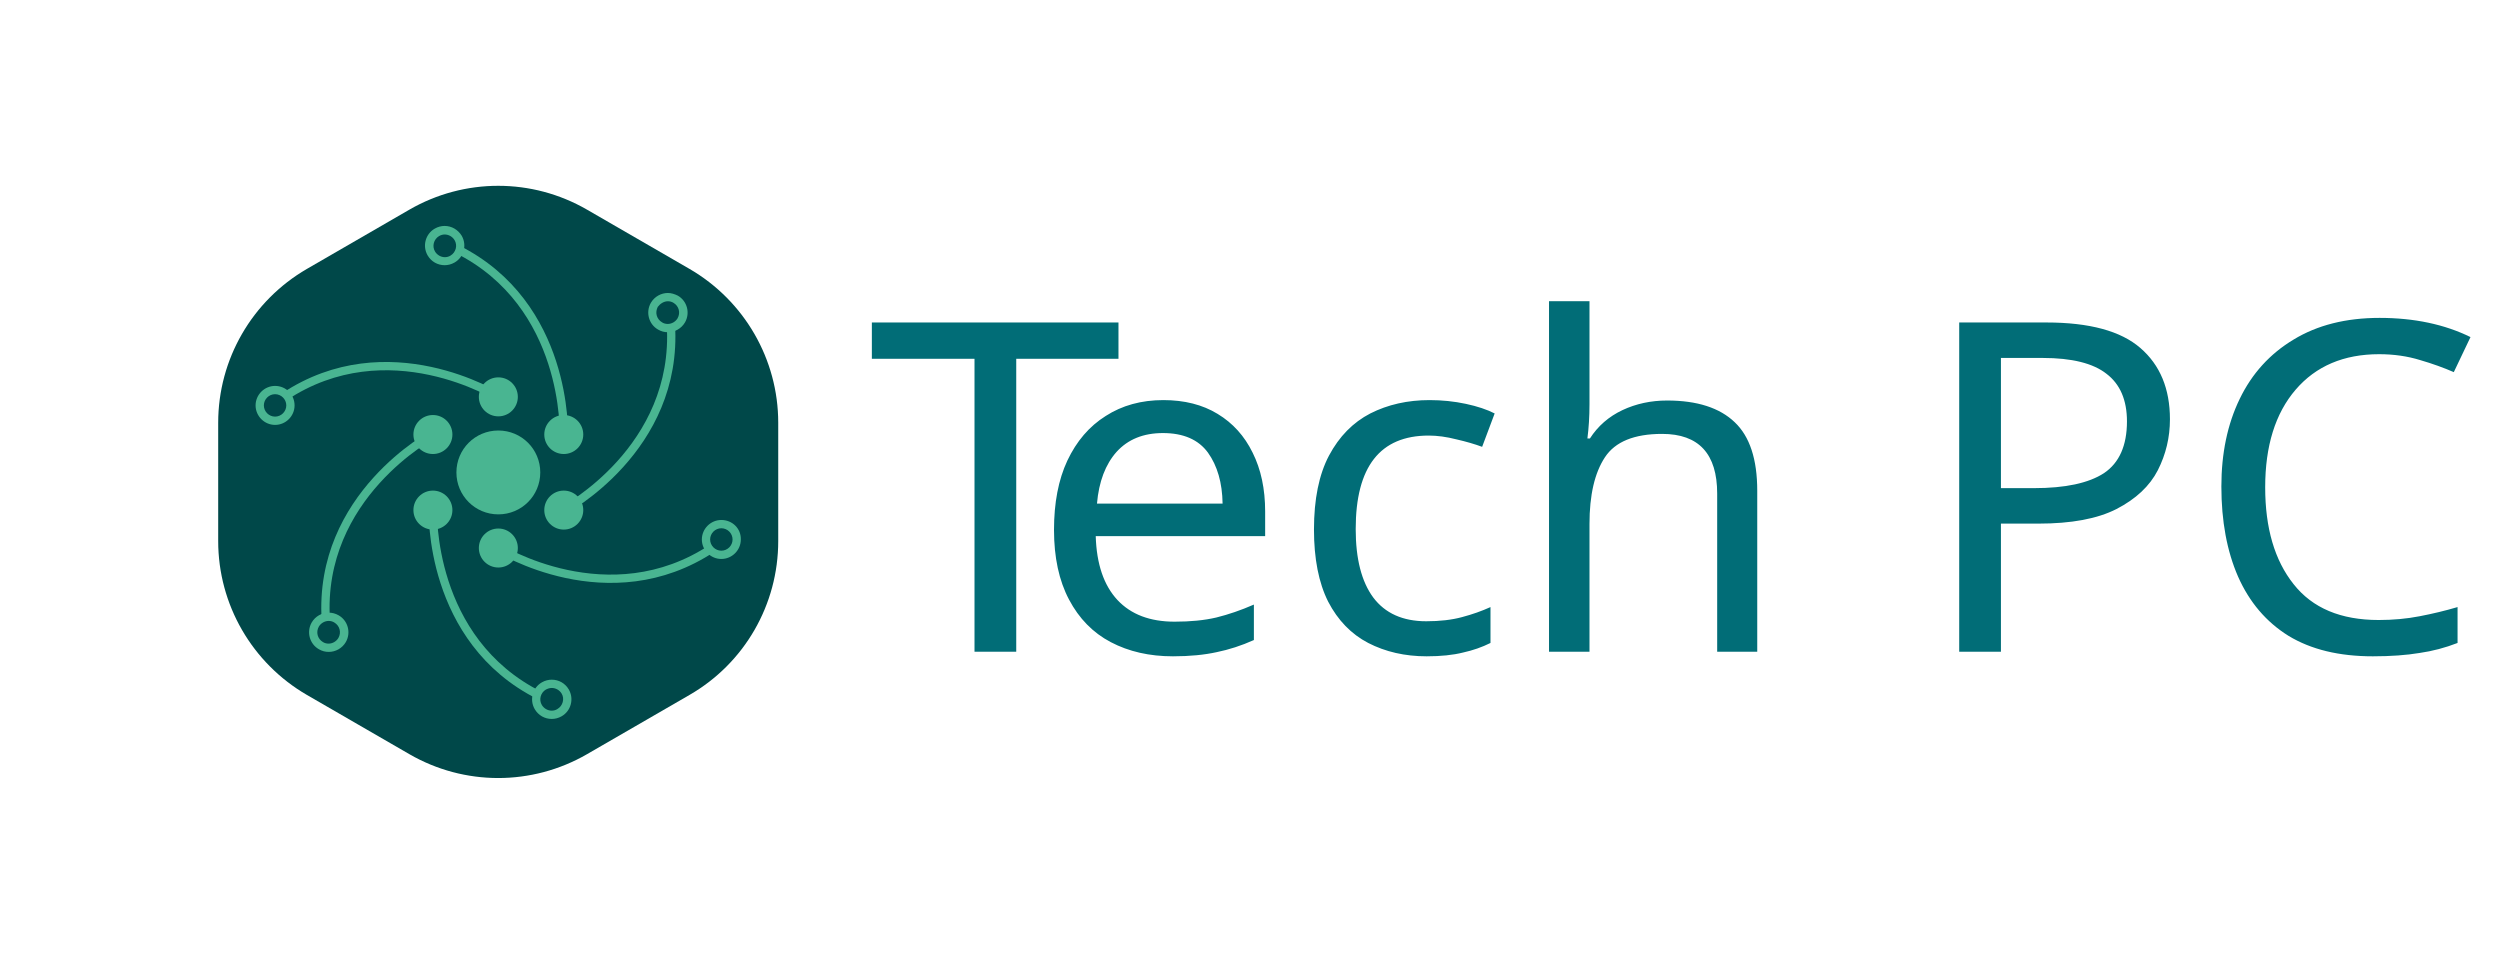
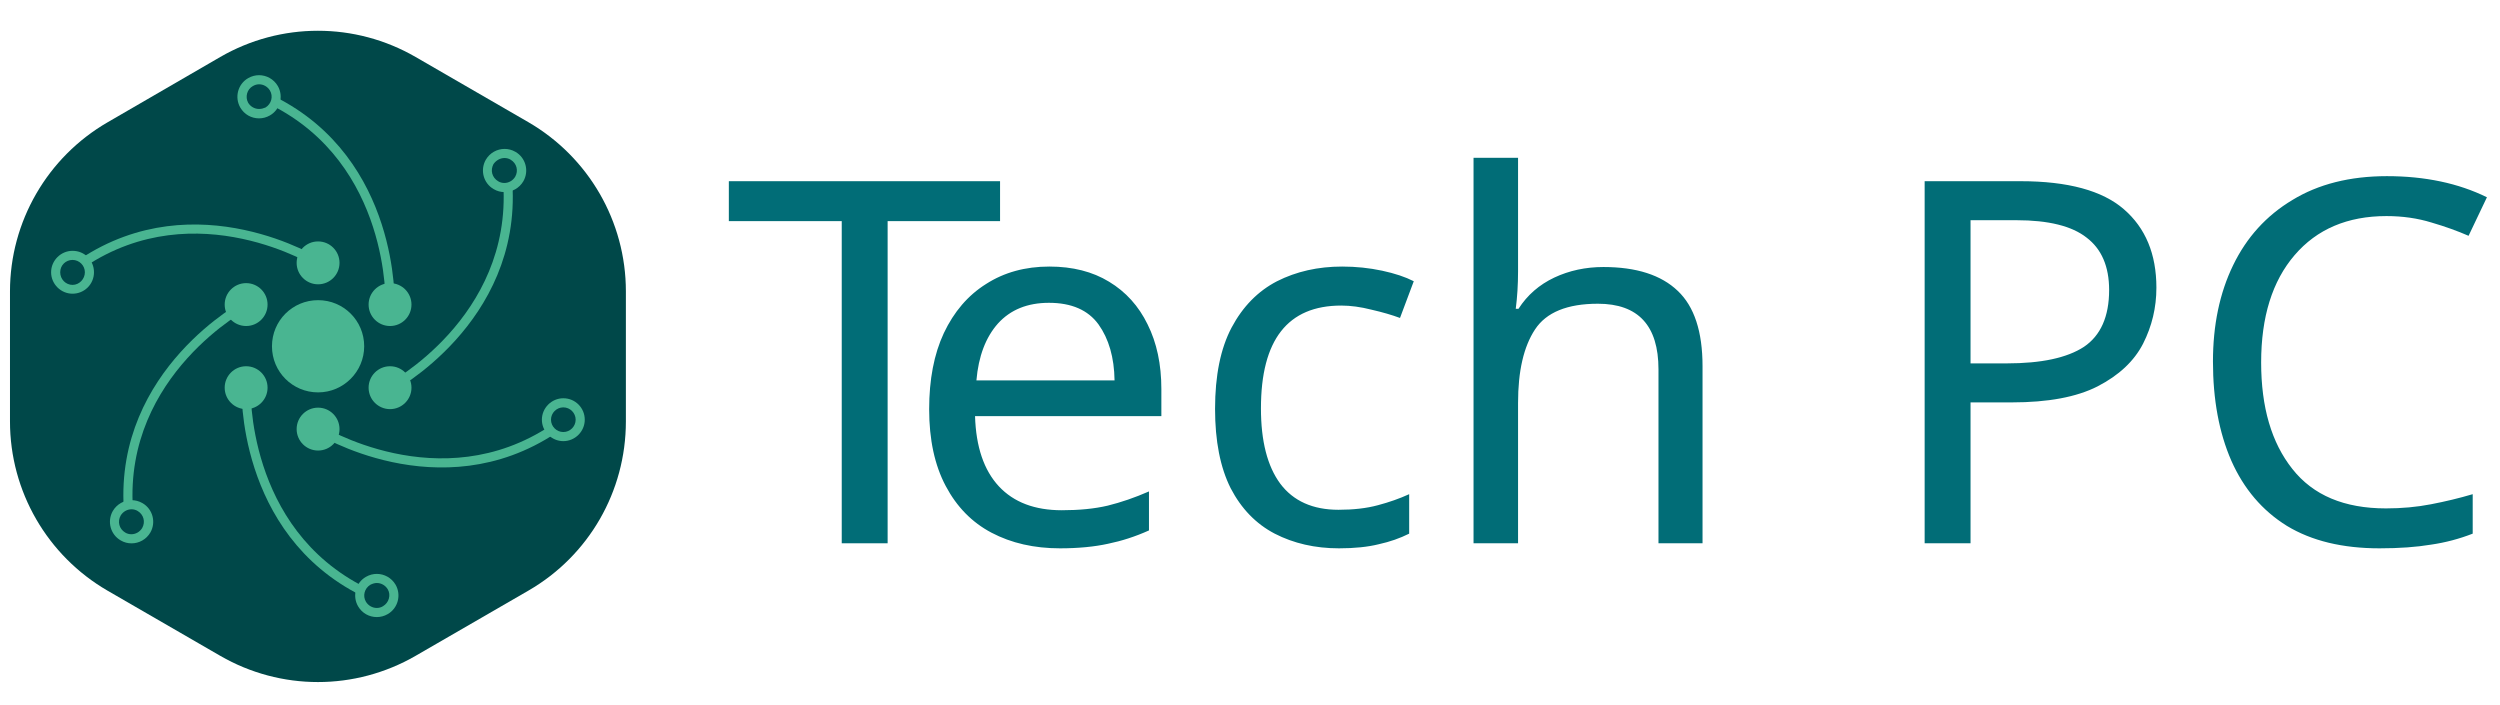
- <svg xmlns="http://www.w3.org/2000/svg" version="1.1" id="Layer_1" x="0px" y="0px" viewBox="0 0 93.61 36.09" style="enable-background:new 0 0 93.61 36.09;" xml:space="preserve">
+ <svg xmlns="http://www.w3.org/2000/svg" version="1.1" id="Layer_1" x="0px" y="0px" viewBox="0 0 85.12 24" style="enable-background:new 0 0 85.12 24;" xml:space="preserve">
  <style type="text/css">
	.st0{fill:#016D77;}
	.st1{font-family:'AgencyFB-Bold';}
	.st2{font-size:17.261px;}
	.st3{fill:#004849;}
	.st4{fill:none;stroke:#49B591;stroke-width:0.31;stroke-miterlimit:10;}
	.st5{fill:#49B591;}
</style>
  <g>
-     <text transform="matrix(1 0 0 1 32.4739 24.4031)">
+     <text transform="matrix(1 0 0 1 24.6437 18.4976)">
      <tspan x="0" y="0" class="st0 st1 st2">T</tspan>
      <tspan x="6.04" y="0" class="st0 st1 st2">ech PCs</tspan>
    </text>
-     <path class="st3" d="M8.17,15.83v4.43c0,2.38,1.27,4.57,3.32,5.76l3.84,2.22c2.06,1.19,4.59,1.19,6.65,0l3.84-2.22   c2.06-1.19,3.32-3.38,3.32-5.76v-4.43c0-2.38-1.27-4.57-3.32-5.76l-3.84-2.22c-2.06-1.19-4.59-1.19-6.65,0l-3.84,2.22   C9.44,11.26,8.17,13.45,8.17,15.83z" />
+     <path class="st3" d="M0.34,9.92v4.43c0,2.38,1.27,4.57,3.32,5.76l3.84,2.22c2.06,1.19,4.59,1.19,6.65,0l3.84-2.22   c2.06-1.19,3.32-3.38,3.32-5.76V9.92c0-2.38-1.27-4.57-3.32-5.76l-3.84-2.22c-2.06-1.19-4.59-1.19-6.65,0L3.67,4.16   C1.61,5.35,0.34,7.55,0.34,9.92z" />
    <g>
-       <path class="st4" d="M18.66,20.52c0,0,4.13,2.59,8.02,0" />
-       <circle class="st5" cx="18.66" cy="20.52" r="0.73" />
+       <path class="st4" d="M10.83,14.61c0,0,4.13,2.59,8.02,0" />
+       <circle class="st5" cx="10.83" cy="14.61" r="0.73" />
      <g>
-         <path class="st5" d="M27.01,19.78c0.23,0,0.42,0.19,0.42,0.42s-0.19,0.42-0.42,0.42s-0.42-0.19-0.42-0.42     S26.78,19.78,27.01,19.78 M27.01,19.47c-0.4,0-0.73,0.33-0.73,0.73c0,0.4,0.33,0.73,0.73,0.73c0.4,0,0.73-0.33,0.73-0.73     C27.75,19.79,27.42,19.47,27.01,19.47L27.01,19.47z" />
+         <path class="st5" d="M19.18,13.87c0.23,0,0.42,0.19,0.42,0.42s-0.19,0.42-0.42,0.42s-0.42-0.19-0.42-0.42     S18.95,13.87,19.18,13.87 M19.18,13.56c-0.4,0-0.73,0.33-0.73,0.73s0.33,0.73,0.73,0.73s0.73-0.33,0.73-0.73     S19.59,13.56,19.18,13.56L19.18,13.56z" />
      </g>
    </g>
    <g>
-       <path class="st4" d="M21.11,19.1c0,0,4.31-2.28,4.01-6.95" />
-       <circle class="st5" cx="21.11" cy="19.1" r="0.73" />
+       <path class="st4" d="M13.28,13.2c0,0,4.31-2.28,4.01-6.95" />
+       <circle class="st5" cx="13.28" cy="13.2" r="0.73" />
      <g>
-         <path class="st5" d="M25.01,11.28L25.01,11.28c0.07,0,0.15,0.02,0.21,0.06c0.2,0.12,0.27,0.37,0.15,0.58     c-0.08,0.13-0.22,0.21-0.37,0.21c-0.07,0-0.15-0.02-0.21-0.06c-0.1-0.06-0.17-0.15-0.2-0.26c-0.03-0.11-0.01-0.22,0.04-0.32     C24.72,11.37,24.86,11.28,25.01,11.28 M25.01,10.97c-0.25,0-0.5,0.13-0.64,0.37c-0.2,0.35-0.08,0.8,0.27,1     c0.12,0.07,0.24,0.1,0.37,0.1c0.25,0,0.5-0.13,0.64-0.37c0.2-0.35,0.08-0.8-0.27-1C25.26,11.01,25.13,10.97,25.01,10.97     L25.01,10.97z" />
+         <path class="st5" d="M17.18,5.38L17.18,5.38c0.07,0,0.15,0.02,0.21,0.06c0.2,0.12,0.27,0.37,0.15,0.58     c-0.08,0.13-0.22,0.21-0.37,0.21c-0.07,0-0.15-0.02-0.21-0.06c-0.1-0.06-0.17-0.15-0.2-0.26c-0.03-0.11-0.01-0.22,0.04-0.32     C16.89,5.46,17.03,5.38,17.18,5.38 M17.18,5.07c-0.25,0-0.5,0.13-0.64,0.37c-0.2,0.35-0.08,0.8,0.27,1     c0.12,0.07,0.24,0.1,0.37,0.1c0.25,0,0.5-0.13,0.64-0.37c0.2-0.35,0.08-0.8-0.27-1C17.43,5.1,17.3,5.07,17.18,5.07L17.18,5.07z" />
      </g>
    </g>
    <g>
-       <path class="st4" d="M21.11,16.27c0,0,0.18-4.87-4.01-6.95" />
-       <circle class="st5" cx="21.11" cy="16.27" r="0.73" />
+       <path class="st4" d="M13.28,10.37c0,0,0.18-4.87-4.01-6.95" />
+       <circle class="st5" cx="13.28" cy="10.37" r="0.73" />
      <g>
-         <path class="st5" d="M16.65,8.78L16.65,8.78c0.15,0,0.29,0.08,0.37,0.21c0.12,0.2,0.05,0.46-0.15,0.58     c-0.06,0.04-0.14,0.06-0.21,0.06c-0.15,0-0.29-0.08-0.37-0.21c-0.12-0.2-0.05-0.46,0.15-0.58C16.51,8.8,16.58,8.78,16.65,8.78      M16.65,8.46c-0.12,0-0.25,0.03-0.37,0.1c-0.35,0.2-0.47,0.65-0.27,1c0.14,0.24,0.38,0.37,0.64,0.37c0.12,0,0.25-0.03,0.37-0.1     c0.35-0.2,0.47-0.65,0.27-1C17.15,8.6,16.91,8.46,16.65,8.46L16.65,8.46z" />
+         <path class="st5" d="M8.82,2.87L8.82,2.87c0.15,0,0.29,0.08,0.37,0.21c0.12,0.2,0.05,0.46-0.15,0.58     C8.97,3.69,8.9,3.71,8.82,3.71c-0.15,0-0.29-0.08-0.37-0.21C8.34,3.3,8.41,3.04,8.61,2.93C8.68,2.89,8.75,2.87,8.82,2.87      M8.82,2.56c-0.12,0-0.25,0.03-0.37,0.1c-0.35,0.2-0.47,0.65-0.27,1c0.14,0.24,0.38,0.37,0.64,0.37c0.12,0,0.25-0.03,0.37-0.1     c0.35-0.2,0.47-0.65,0.27-1C9.32,2.69,9.07,2.56,8.82,2.56L8.82,2.56z" />
      </g>
    </g>
    <g>
-       <path class="st4" d="M18.66,14.86c0,0-4.13-2.59-8.02,0" />
-       <circle class="st5" cx="18.66" cy="14.86" r="0.73" />
+       <path class="st4" d="M10.83,8.95c0,0-4.13-2.59-8.02,0" />
+       <circle class="st5" cx="10.83" cy="8.95" r="0.73" />
      <g>
-         <path class="st5" d="M10.3,14.76c0.23,0,0.42,0.19,0.42,0.42s-0.19,0.42-0.42,0.42s-0.42-0.19-0.42-0.42S10.07,14.76,10.3,14.76      M10.3,14.45c-0.4,0-0.73,0.33-0.73,0.73s0.33,0.73,0.73,0.73s0.73-0.33,0.73-0.73S10.71,14.45,10.3,14.45L10.3,14.45z" />
+         <path class="st5" d="M2.47,8.85c0.23,0,0.42,0.19,0.42,0.42S2.7,9.7,2.47,9.7S2.05,9.51,2.05,9.27S2.24,8.85,2.47,8.85      M2.47,8.54c-0.4,0-0.73,0.33-0.73,0.73s0.33,0.73,0.73,0.73S3.2,9.68,3.2,9.27S2.88,8.54,2.47,8.54L2.47,8.54z" />
      </g>
    </g>
    <g>
-       <path class="st4" d="M16.21,16.27c0,0-4.31,2.28-4.01,6.95" />
-       <circle class="st5" cx="16.21" cy="16.27" r="0.73" />
+       <path class="st4" d="M8.38,10.37c0,0-4.31,2.28-4.01,6.95" />
+       <circle class="st5" cx="8.38" cy="10.37" r="0.73" />
      <g>
-         <path class="st5" d="M12.31,23.25L12.31,23.25c0.07,0,0.15,0.02,0.21,0.06c0.2,0.12,0.27,0.37,0.15,0.58     c-0.08,0.13-0.22,0.21-0.37,0.21c-0.07,0-0.15-0.02-0.21-0.06c-0.2-0.12-0.27-0.37-0.15-0.58     C12.02,23.33,12.16,23.25,12.31,23.25 M12.31,22.94c-0.25,0-0.5,0.13-0.64,0.37c-0.2,0.35-0.08,0.8,0.27,1     c0.12,0.07,0.24,0.1,0.37,0.1c0.25,0,0.5-0.13,0.64-0.37c0.2-0.35,0.08-0.8-0.27-1C12.56,22.97,12.43,22.94,12.31,22.94     L12.31,22.94z" />
+         <path class="st5" d="M4.48,17.34L4.48,17.34c0.07,0,0.15,0.02,0.21,0.06c0.2,0.12,0.27,0.37,0.15,0.58     c-0.08,0.13-0.22,0.21-0.37,0.21c-0.07,0-0.15-0.02-0.21-0.06c-0.2-0.12-0.27-0.37-0.15-0.58C4.19,17.42,4.33,17.34,4.48,17.34      M4.48,17.03c-0.25,0-0.5,0.13-0.64,0.37c-0.2,0.35-0.08,0.8,0.27,1c0.12,0.07,0.24,0.1,0.37,0.1c0.25,0,0.5-0.13,0.64-0.37     c0.2-0.35,0.08-0.8-0.27-1C4.73,17.06,4.6,17.03,4.48,17.03L4.48,17.03z" />
      </g>
    </g>
    <g>
-       <path class="st4" d="M16.21,19.1c0,0-0.18,4.87,4.01,6.95" />
-       <circle class="st5" cx="16.21" cy="19.1" r="0.73" />
+       <path class="st4" d="M8.38,13.2c0,0-0.18,4.87,4.01,6.95" />
+       <circle class="st5" cx="8.38" cy="13.2" r="0.73" />
      <g>
-         <path class="st5" d="M20.66,25.76L20.66,25.76c0.15,0,0.29,0.08,0.37,0.21c0.06,0.1,0.07,0.21,0.04,0.32     c-0.03,0.11-0.1,0.2-0.2,0.26c-0.06,0.04-0.14,0.06-0.21,0.06c-0.15,0-0.29-0.08-0.37-0.21c-0.12-0.2-0.05-0.46,0.15-0.58     C20.52,25.78,20.59,25.76,20.66,25.76 M20.66,25.45c-0.12,0-0.25,0.03-0.37,0.1c-0.35,0.2-0.47,0.65-0.27,1     c0.14,0.24,0.38,0.37,0.64,0.37c0.12,0,0.25-0.03,0.37-0.1c0.35-0.2,0.47-0.65,0.27-1C21.16,25.58,20.92,25.45,20.66,25.45     L20.66,25.45z" />
+         <path class="st5" d="M12.83,19.85L12.83,19.85c0.15,0,0.29,0.08,0.37,0.21c0.06,0.1,0.07,0.21,0.04,0.32     c-0.03,0.11-0.1,0.2-0.2,0.26c-0.06,0.04-0.14,0.06-0.21,0.06c-0.15,0-0.29-0.08-0.37-0.21c-0.12-0.2-0.05-0.46,0.15-0.58     C12.69,19.87,12.76,19.85,12.83,19.85 M12.83,19.54c-0.12,0-0.25,0.03-0.37,0.1c-0.35,0.2-0.47,0.65-0.27,1     c0.14,0.24,0.38,0.37,0.64,0.37c0.12,0,0.25-0.03,0.37-0.1c0.35-0.2,0.47-0.65,0.27-1C13.33,19.67,13.08,19.54,12.83,19.54     L12.83,19.54z" />
      </g>
    </g>
-     <path class="st5" d="M18.66,19.26L18.66,19.26c-0.87,0-1.57-0.7-1.57-1.57v0c0-0.87,0.7-1.57,1.57-1.57h0   c0.87,0,1.57,0.7,1.57,1.57v0C20.23,18.56,19.53,19.26,18.66,19.26z" />
+     <path class="st5" d="M10.83,13.36L10.83,13.36c-0.87,0-1.57-0.7-1.57-1.57v0c0-0.87,0.7-1.57,1.57-1.57h0   c0.87,0,1.57,0.7,1.57,1.57v0C12.4,12.65,11.7,13.36,10.83,13.36z" />
  </g>
</svg>
